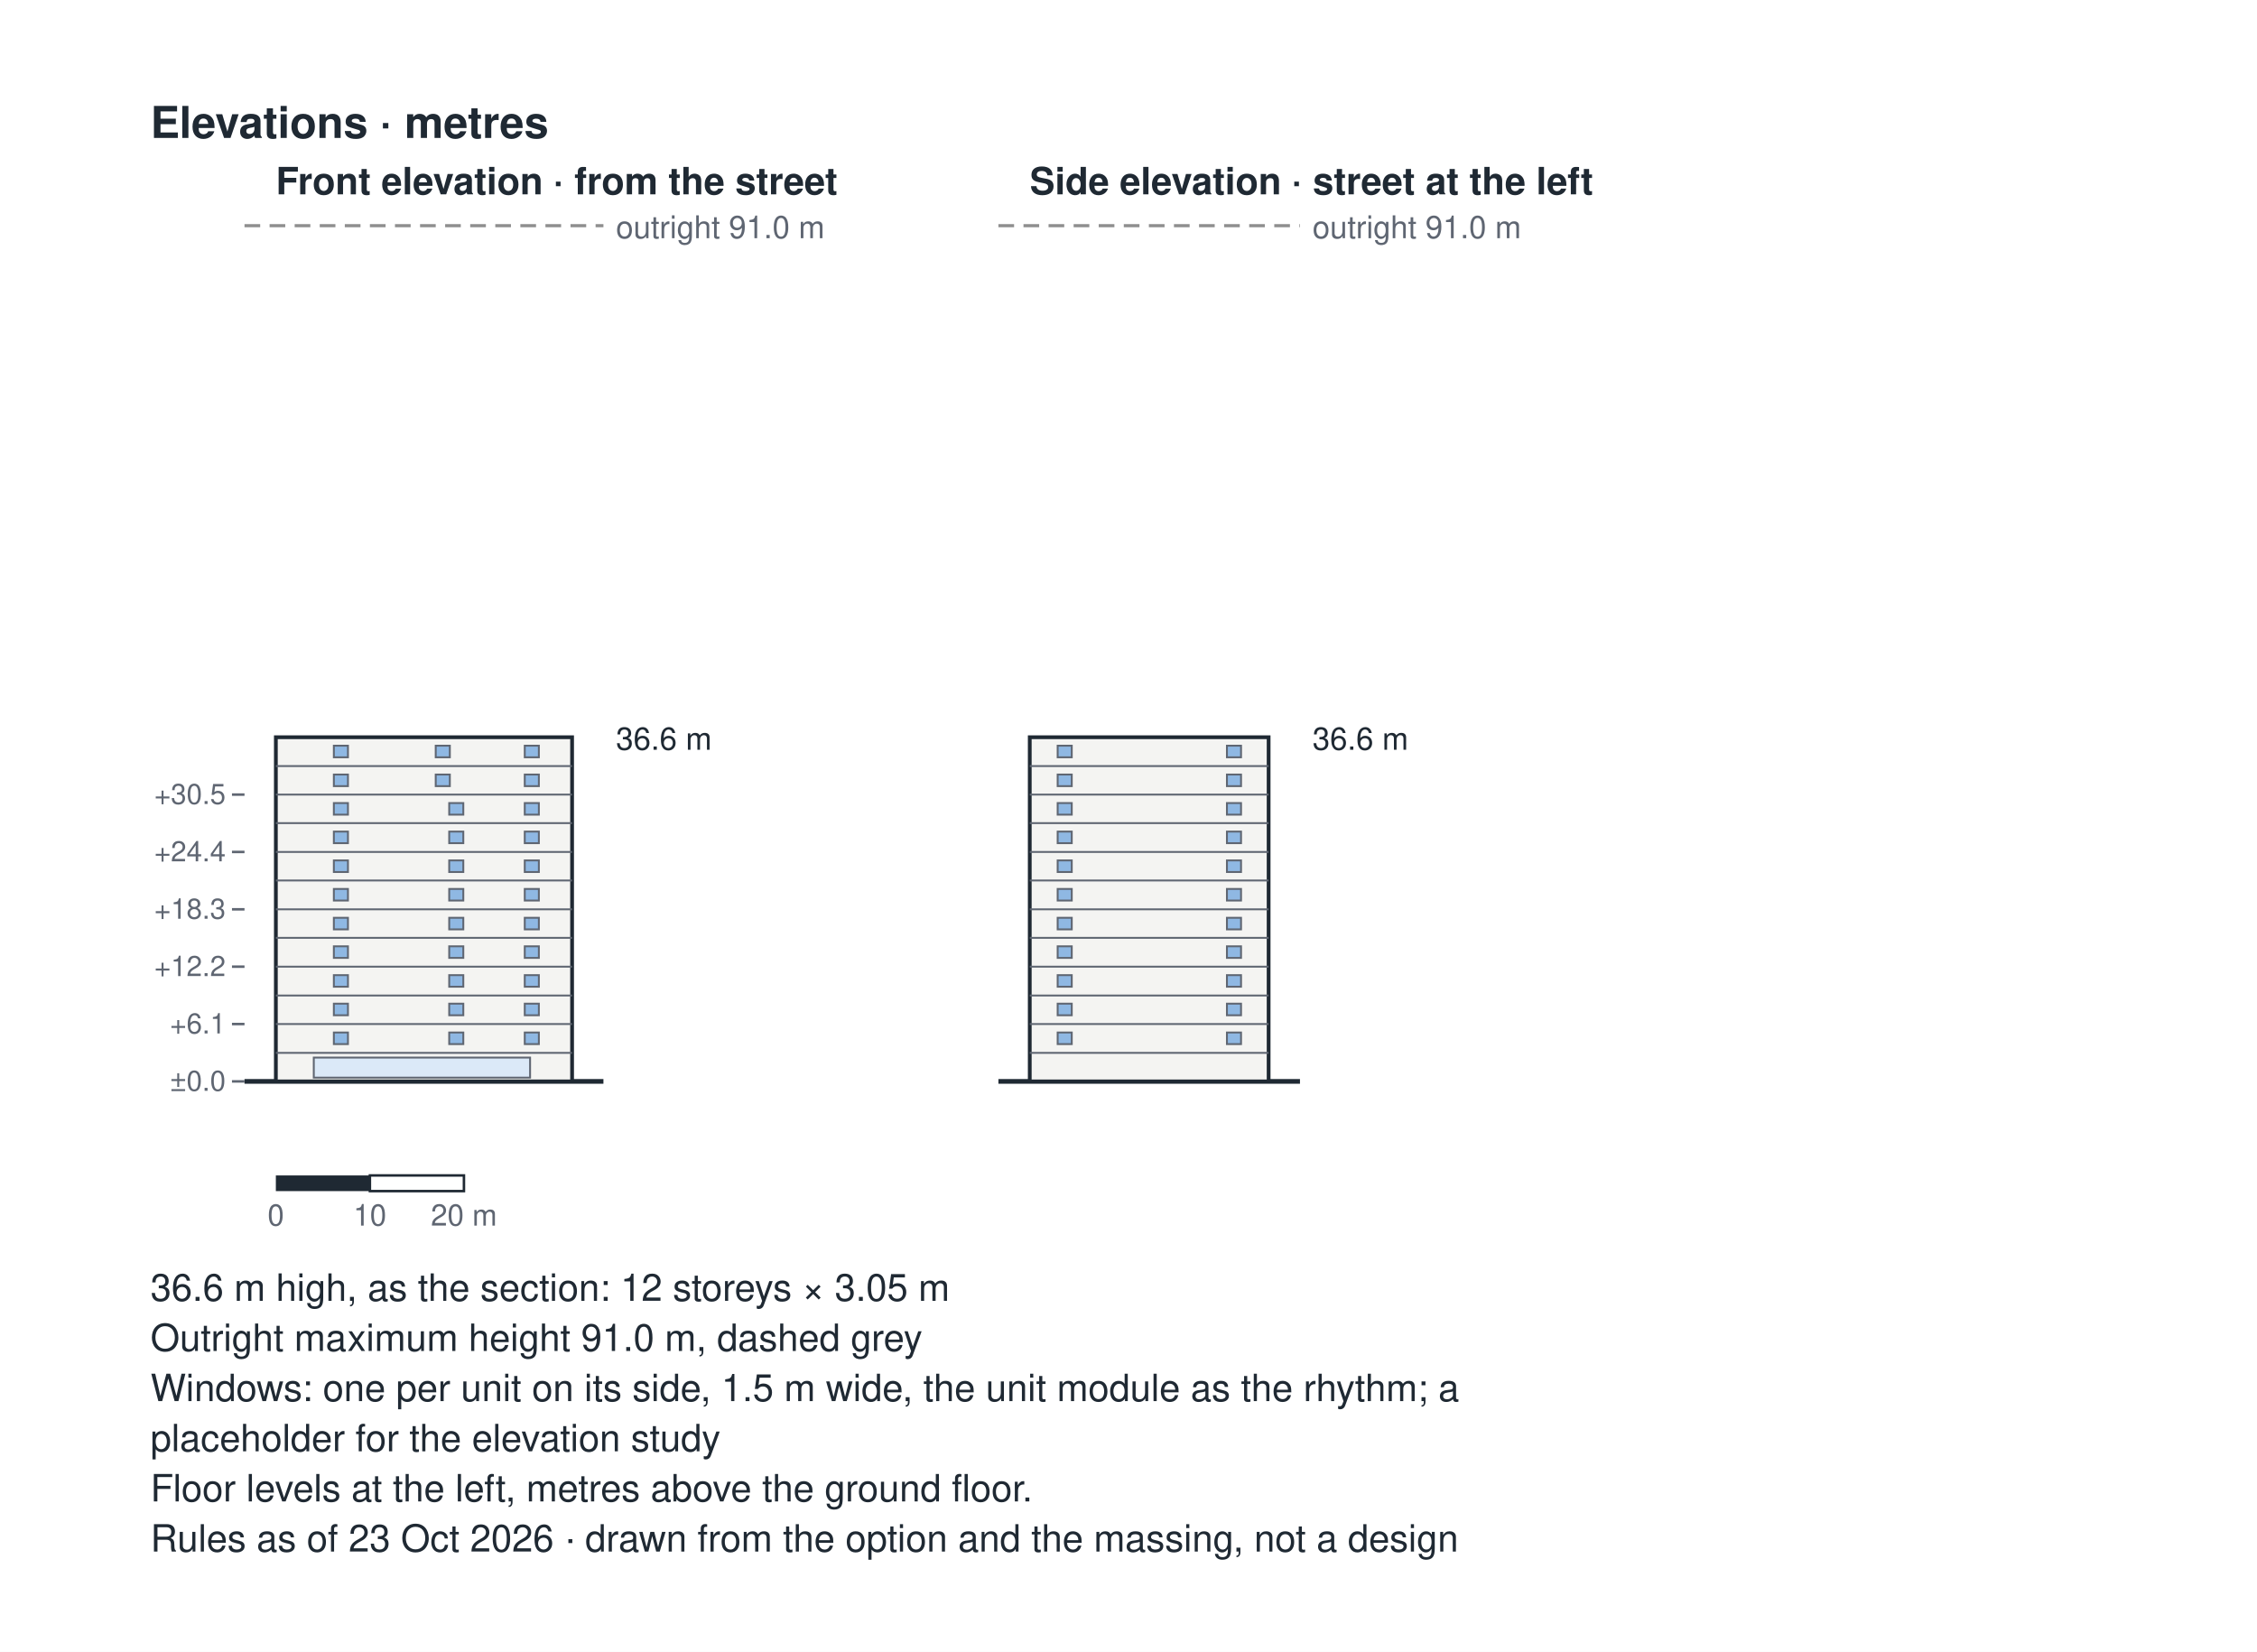
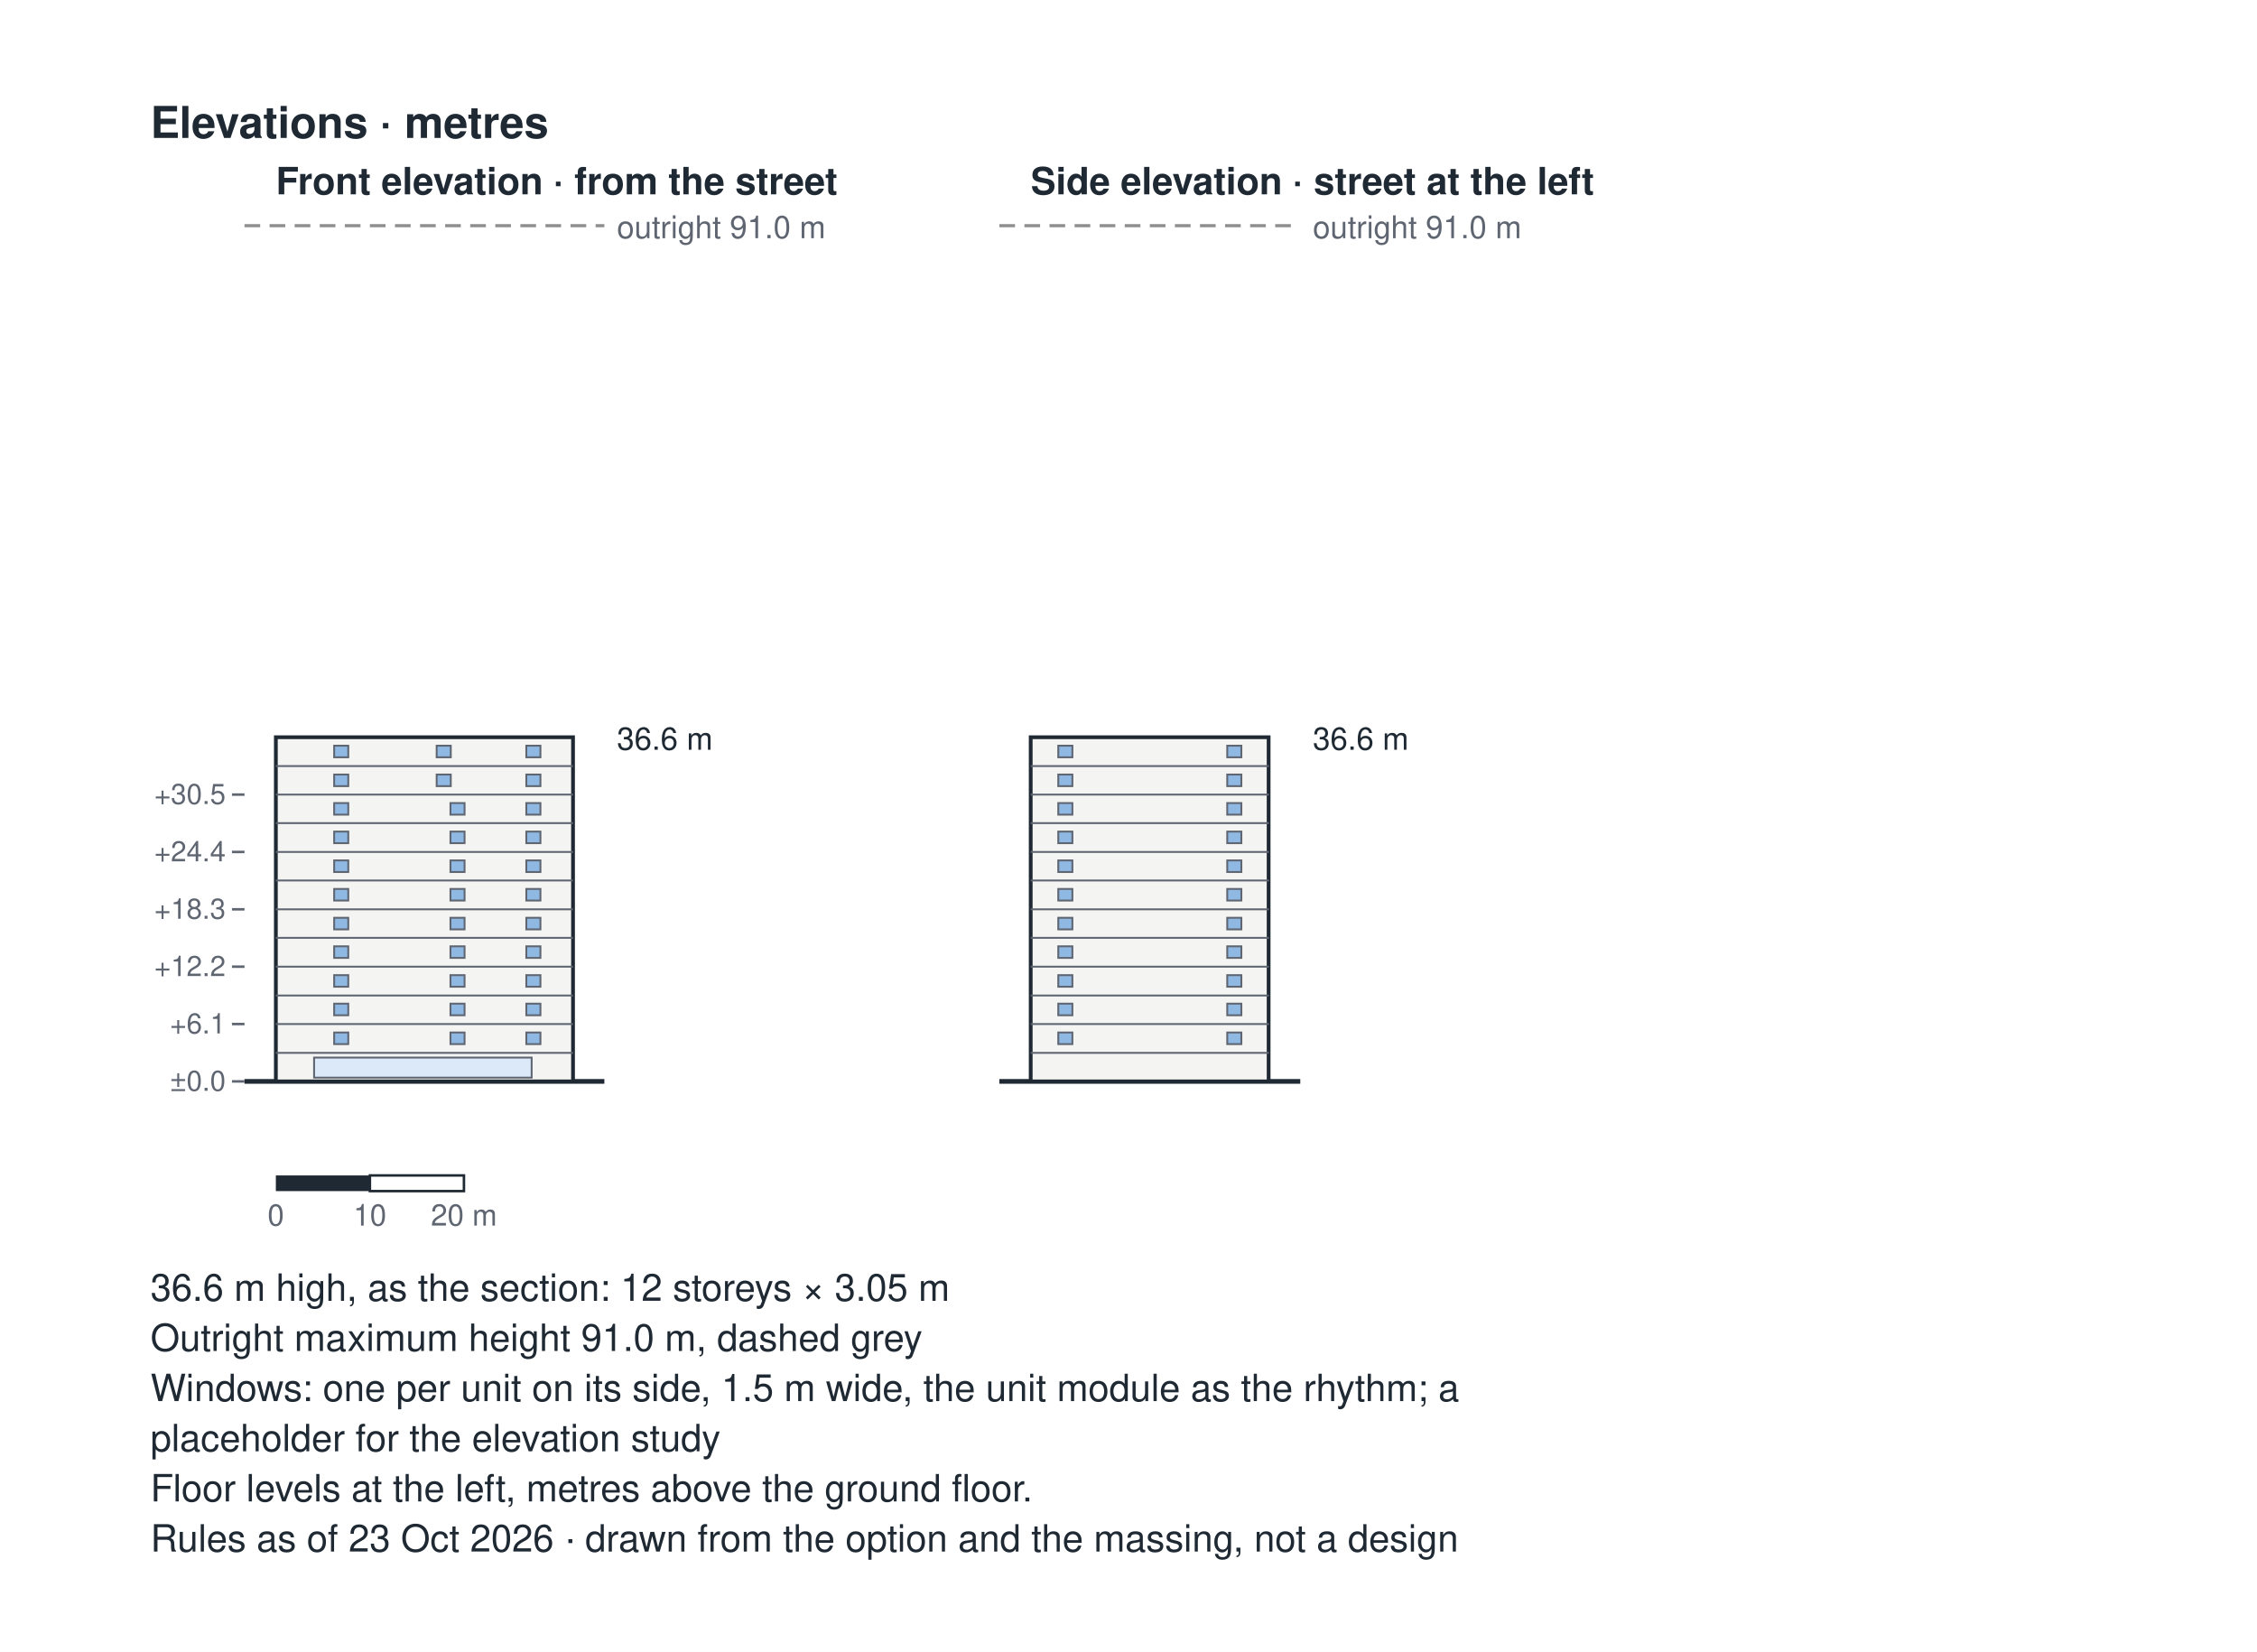
<svg xmlns="http://www.w3.org/2000/svg" width="720" height="527" viewBox="0 0 720 527" font-family="IBM Plex Sans, Helvetica, Arial, sans-serif" font-size="12" fill="#1f2933" role="img" aria-label="Preliminary elevations">
  <rect width="100%" height="100%" fill="#ffffff" />
  <text x="48" y="44" font-size="14" font-weight="600">Elevations · metres</text>
  <text x="88.0" y="62.0" font-size="12" font-weight="600">Front elevation · from the street</text>
-   <line x1="78.0" y1="345.0" x2="192.5" y2="345.0" stroke="#1f2933" stroke-width="1.5" />
-   <rect x="88.0" y="235.2" width="94.5" height="109.8" fill="#f4f4f2" stroke="#1f2933" stroke-width="1.2" />
-   <rect x="100.1" y="337.4" width="69.0" height="6.4" fill="#dbe9f8" stroke="#5f6672" stroke-width="0.6" />
-   <line x1="88.0" y1="335.9" x2="182.5" y2="335.9" stroke="#5f6672" stroke-width="0.6" />
-   <rect x="106.5" y="329.4" width="4.5" height="3.7" fill="#8fb8e3" stroke="#5f6672" stroke-width="0.6" />
-   <rect x="143.3" y="329.4" width="4.5" height="3.7" fill="#8fb8e3" stroke="#5f6672" stroke-width="0.6" />
-   <rect x="167.4" y="329.4" width="4.5" height="3.7" fill="#8fb8e3" stroke="#5f6672" stroke-width="0.6" />
-   <line x1="88.0" y1="326.7" x2="182.5" y2="326.7" stroke="#5f6672" stroke-width="0.6" />
-   <rect x="106.5" y="320.2" width="4.5" height="3.7" fill="#8fb8e3" stroke="#5f6672" stroke-width="0.6" />
-   <rect x="143.3" y="320.2" width="4.5" height="3.7" fill="#8fb8e3" stroke="#5f6672" stroke-width="0.6" />
-   <rect x="167.4" y="320.2" width="4.5" height="3.7" fill="#8fb8e3" stroke="#5f6672" stroke-width="0.6" />
-   <line x1="88.0" y1="317.6" x2="182.5" y2="317.6" stroke="#5f6672" stroke-width="0.6" />
-   <rect x="106.5" y="311.1" width="4.5" height="3.7" fill="#8fb8e3" stroke="#5f6672" stroke-width="0.6" />
-   <rect x="143.3" y="311.1" width="4.5" height="3.7" fill="#8fb8e3" stroke="#5f6672" stroke-width="0.6" />
-   <rect x="167.4" y="311.1" width="4.5" height="3.7" fill="#8fb8e3" stroke="#5f6672" stroke-width="0.6" />
-   <line x1="88.0" y1="308.4" x2="182.5" y2="308.4" stroke="#5f6672" stroke-width="0.6" />
-   <rect x="106.5" y="301.9" width="4.5" height="3.7" fill="#8fb8e3" stroke="#5f6672" stroke-width="0.6" />
-   <rect x="143.3" y="301.9" width="4.5" height="3.7" fill="#8fb8e3" stroke="#5f6672" stroke-width="0.6" />
-   <rect x="167.4" y="301.9" width="4.5" height="3.7" fill="#8fb8e3" stroke="#5f6672" stroke-width="0.6" />
-   <line x1="88.0" y1="299.2" x2="182.5" y2="299.2" stroke="#5f6672" stroke-width="0.6" />
-   <rect x="106.5" y="292.8" width="4.5" height="3.7" fill="#8fb8e3" stroke="#5f6672" stroke-width="0.6" />
-   <rect x="143.3" y="292.8" width="4.5" height="3.7" fill="#8fb8e3" stroke="#5f6672" stroke-width="0.6" />
-   <rect x="167.4" y="292.8" width="4.5" height="3.7" fill="#8fb8e3" stroke="#5f6672" stroke-width="0.6" />
-   <line x1="88.0" y1="290.1" x2="182.5" y2="290.1" stroke="#5f6672" stroke-width="0.6" />
-   <rect x="106.5" y="283.6" width="4.5" height="3.7" fill="#8fb8e3" stroke="#5f6672" stroke-width="0.6" />
-   <rect x="143.3" y="283.6" width="4.5" height="3.7" fill="#8fb8e3" stroke="#5f6672" stroke-width="0.6" />
-   <rect x="167.4" y="283.6" width="4.5" height="3.7" fill="#8fb8e3" stroke="#5f6672" stroke-width="0.6" />
-   <line x1="88.0" y1="280.9" x2="182.5" y2="280.9" stroke="#5f6672" stroke-width="0.6" />
-   <rect x="106.5" y="274.5" width="4.5" height="3.7" fill="#8fb8e3" stroke="#5f6672" stroke-width="0.6" />
-   <rect x="143.3" y="274.5" width="4.5" height="3.7" fill="#8fb8e3" stroke="#5f6672" stroke-width="0.6" />
-   <rect x="167.4" y="274.5" width="4.5" height="3.7" fill="#8fb8e3" stroke="#5f6672" stroke-width="0.6" />
-   <line x1="88.0" y1="271.8" x2="182.5" y2="271.8" stroke="#5f6672" stroke-width="0.6" />
-   <rect x="106.5" y="265.3" width="4.5" height="3.7" fill="#8fb8e3" stroke="#5f6672" stroke-width="0.6" />
-   <rect x="143.3" y="265.3" width="4.5" height="3.7" fill="#8fb8e3" stroke="#5f6672" stroke-width="0.6" />
-   <rect x="167.4" y="265.3" width="4.5" height="3.7" fill="#8fb8e3" stroke="#5f6672" stroke-width="0.6" />
-   <line x1="88.0" y1="262.6" x2="182.5" y2="262.6" stroke="#5f6672" stroke-width="0.6" />
-   <rect x="106.5" y="256.2" width="4.5" height="3.7" fill="#8fb8e3" stroke="#5f6672" stroke-width="0.6" />
-   <rect x="143.3" y="256.2" width="4.5" height="3.7" fill="#8fb8e3" stroke="#5f6672" stroke-width="0.6" />
-   <rect x="167.4" y="256.2" width="4.5" height="3.7" fill="#8fb8e3" stroke="#5f6672" stroke-width="0.6" />
-   <line x1="88.0" y1="253.5" x2="182.5" y2="253.5" stroke="#5f6672" stroke-width="0.6" />
-   <rect x="106.5" y="247.1" width="4.5" height="3.7" fill="#8fb8e3" stroke="#5f6672" stroke-width="0.6" />
-   <rect x="139.0" y="247.1" width="4.5" height="3.7" fill="#8fb8e3" stroke="#5f6672" stroke-width="0.6" />
-   <rect x="167.4" y="247.1" width="4.5" height="3.7" fill="#8fb8e3" stroke="#5f6672" stroke-width="0.6" />
-   <line x1="88.0" y1="244.4" x2="182.5" y2="244.4" stroke="#5f6672" stroke-width="0.6" />
-   <rect x="106.5" y="237.9" width="4.5" height="3.7" fill="#8fb8e3" stroke="#5f6672" stroke-width="0.6" />
-   <rect x="139.0" y="237.9" width="4.5" height="3.7" fill="#8fb8e3" stroke="#5f6672" stroke-width="0.6" />
-   <rect x="167.4" y="237.9" width="4.5" height="3.7" fill="#8fb8e3" stroke="#5f6672" stroke-width="0.6" />
-   <line x1="78.0" y1="72.0" x2="192.5" y2="72.0" stroke="#8e8e8e" stroke-width="1" stroke-dasharray="5 3" />
-   <text x="196.5" y="76.0" font-size="10" fill="#5f6672">outright 91.0 m</text>
-   <text x="196.5" y="239.2" font-size="10" fill="#1f2933">36.6 m</text>
-   <text x="328.5" y="62.0" font-size="12" font-weight="600">Side elevation · street at the left</text>
-   <line x1="318.5" y1="345.0" x2="414.7" y2="345.0" stroke="#1f2933" stroke-width="1.5" />
-   <rect x="328.5" y="235.2" width="76.2" height="109.8" fill="#f4f4f2" stroke="#1f2933" stroke-width="1.2" />
-   <line x1="328.5" y1="335.9" x2="404.7" y2="335.9" stroke="#5f6672" stroke-width="0.6" />
-   <rect x="337.4" y="329.4" width="4.5" height="3.7" fill="#8fb8e3" stroke="#5f6672" stroke-width="0.6" />
-   <rect x="391.4" y="329.4" width="4.5" height="3.7" fill="#8fb8e3" stroke="#5f6672" stroke-width="0.6" />
-   <line x1="328.5" y1="326.7" x2="404.7" y2="326.7" stroke="#5f6672" stroke-width="0.6" />
-   <rect x="337.4" y="320.2" width="4.5" height="3.7" fill="#8fb8e3" stroke="#5f6672" stroke-width="0.6" />
-   <rect x="391.4" y="320.2" width="4.5" height="3.7" fill="#8fb8e3" stroke="#5f6672" stroke-width="0.6" />
-   <line x1="328.5" y1="317.6" x2="404.7" y2="317.6" stroke="#5f6672" stroke-width="0.6" />
-   <rect x="337.4" y="311.1" width="4.5" height="3.7" fill="#8fb8e3" stroke="#5f6672" stroke-width="0.6" />
-   <rect x="391.4" y="311.1" width="4.5" height="3.7" fill="#8fb8e3" stroke="#5f6672" stroke-width="0.6" />
-   <line x1="328.5" y1="308.4" x2="404.7" y2="308.4" stroke="#5f6672" stroke-width="0.6" />
-   <rect x="337.4" y="301.9" width="4.5" height="3.7" fill="#8fb8e3" stroke="#5f6672" stroke-width="0.6" />
-   <rect x="391.4" y="301.9" width="4.5" height="3.7" fill="#8fb8e3" stroke="#5f6672" stroke-width="0.6" />
-   <line x1="328.5" y1="299.2" x2="404.7" y2="299.2" stroke="#5f6672" stroke-width="0.6" />
-   <rect x="337.4" y="292.8" width="4.5" height="3.7" fill="#8fb8e3" stroke="#5f6672" stroke-width="0.6" />
-   <rect x="391.4" y="292.8" width="4.5" height="3.7" fill="#8fb8e3" stroke="#5f6672" stroke-width="0.6" />
-   <line x1="328.5" y1="290.1" x2="404.7" y2="290.1" stroke="#5f6672" stroke-width="0.6" />
-   <rect x="337.4" y="283.6" width="4.5" height="3.7" fill="#8fb8e3" stroke="#5f6672" stroke-width="0.6" />
-   <rect x="391.4" y="283.6" width="4.5" height="3.7" fill="#8fb8e3" stroke="#5f6672" stroke-width="0.6" />
-   <line x1="328.5" y1="280.9" x2="404.7" y2="280.9" stroke="#5f6672" stroke-width="0.6" />
-   <rect x="337.4" y="274.5" width="4.5" height="3.7" fill="#8fb8e3" stroke="#5f6672" stroke-width="0.6" />
-   <rect x="391.4" y="274.5" width="4.5" height="3.7" fill="#8fb8e3" stroke="#5f6672" stroke-width="0.6" />
-   <line x1="328.5" y1="271.8" x2="404.7" y2="271.8" stroke="#5f6672" stroke-width="0.6" />
-   <rect x="337.4" y="265.3" width="4.5" height="3.7" fill="#8fb8e3" stroke="#5f6672" stroke-width="0.6" />
-   <rect x="391.4" y="265.3" width="4.5" height="3.7" fill="#8fb8e3" stroke="#5f6672" stroke-width="0.6" />
-   <line x1="328.5" y1="262.6" x2="404.7" y2="262.6" stroke="#5f6672" stroke-width="0.6" />
-   <rect x="337.4" y="256.2" width="4.5" height="3.7" fill="#8fb8e3" stroke="#5f6672" stroke-width="0.6" />
-   <rect x="391.4" y="256.2" width="4.5" height="3.7" fill="#8fb8e3" stroke="#5f6672" stroke-width="0.6" />
-   <line x1="328.5" y1="253.5" x2="404.7" y2="253.5" stroke="#5f6672" stroke-width="0.6" />
-   <rect x="337.4" y="247.1" width="4.5" height="3.7" fill="#8fb8e3" stroke="#5f6672" stroke-width="0.6" />
-   <rect x="391.4" y="247.1" width="4.5" height="3.7" fill="#8fb8e3" stroke="#5f6672" stroke-width="0.6" />
-   <line x1="328.5" y1="244.4" x2="404.7" y2="244.4" stroke="#5f6672" stroke-width="0.6" />
-   <rect x="337.4" y="237.9" width="4.5" height="3.7" fill="#8fb8e3" stroke="#5f6672" stroke-width="0.6" />
-   <rect x="391.4" y="237.9" width="4.5" height="3.7" fill="#8fb8e3" stroke="#5f6672" stroke-width="0.6" />
-   <line x1="318.5" y1="72.0" x2="414.7" y2="72.0" stroke="#8e8e8e" stroke-width="1" stroke-dasharray="5 3" />
-   <text x="418.7" y="76.0" font-size="10" fill="#5f6672">outright 91.0 m</text>
-   <text x="418.7" y="239.2" font-size="10" fill="#1f2933">36.6 m</text>
+   <line x1="78.0" y1="345.0" x2="192.8" y2="345.0" stroke="#1f2933" stroke-width="1.5" />
+   <rect x="88.0" y="235.2" width="94.8" height="109.8" fill="#f4f4f2" stroke="#1f2933" stroke-width="1.2" />
+   <rect x="100.2" y="337.4" width="69.4" height="6.4" fill="#dbe9f8" stroke="#5f6672" stroke-width="0.6" />
+   <line x1="88.0" y1="335.9" x2="182.8" y2="335.9" stroke="#5f6672" stroke-width="0.6" />
+   <rect x="106.6" y="329.4" width="4.5" height="3.7" fill="#8fb8e3" stroke="#5f6672" stroke-width="0.6" />
+   <rect x="143.7" y="329.4" width="4.5" height="3.7" fill="#8fb8e3" stroke="#5f6672" stroke-width="0.6" />
+   <rect x="167.9" y="329.4" width="4.5" height="3.7" fill="#8fb8e3" stroke="#5f6672" stroke-width="0.6" />
+   <line x1="88.0" y1="326.7" x2="182.8" y2="326.7" stroke="#5f6672" stroke-width="0.6" />
+   <rect x="106.6" y="320.2" width="4.5" height="3.7" fill="#8fb8e3" stroke="#5f6672" stroke-width="0.6" />
+   <rect x="143.7" y="320.2" width="4.5" height="3.7" fill="#8fb8e3" stroke="#5f6672" stroke-width="0.6" />
+   <rect x="167.9" y="320.2" width="4.5" height="3.7" fill="#8fb8e3" stroke="#5f6672" stroke-width="0.6" />
+   <line x1="88.0" y1="317.6" x2="182.8" y2="317.6" stroke="#5f6672" stroke-width="0.6" />
+   <rect x="106.6" y="311.1" width="4.5" height="3.7" fill="#8fb8e3" stroke="#5f6672" stroke-width="0.6" />
+   <rect x="143.7" y="311.1" width="4.5" height="3.7" fill="#8fb8e3" stroke="#5f6672" stroke-width="0.6" />
+   <rect x="167.9" y="311.1" width="4.5" height="3.7" fill="#8fb8e3" stroke="#5f6672" stroke-width="0.6" />
+   <line x1="88.0" y1="308.4" x2="182.8" y2="308.4" stroke="#5f6672" stroke-width="0.6" />
+   <rect x="106.6" y="301.9" width="4.5" height="3.7" fill="#8fb8e3" stroke="#5f6672" stroke-width="0.6" />
+   <rect x="143.7" y="301.9" width="4.5" height="3.7" fill="#8fb8e3" stroke="#5f6672" stroke-width="0.6" />
+   <rect x="167.9" y="301.9" width="4.5" height="3.7" fill="#8fb8e3" stroke="#5f6672" stroke-width="0.6" />
+   <line x1="88.0" y1="299.2" x2="182.8" y2="299.2" stroke="#5f6672" stroke-width="0.6" />
+   <rect x="106.6" y="292.8" width="4.5" height="3.7" fill="#8fb8e3" stroke="#5f6672" stroke-width="0.6" />
+   <rect x="143.7" y="292.8" width="4.5" height="3.7" fill="#8fb8e3" stroke="#5f6672" stroke-width="0.6" />
+   <rect x="167.9" y="292.8" width="4.5" height="3.7" fill="#8fb8e3" stroke="#5f6672" stroke-width="0.6" />
+   <line x1="88.0" y1="290.1" x2="182.8" y2="290.1" stroke="#5f6672" stroke-width="0.6" />
+   <rect x="106.6" y="283.6" width="4.5" height="3.7" fill="#8fb8e3" stroke="#5f6672" stroke-width="0.6" />
+   <rect x="143.7" y="283.6" width="4.5" height="3.7" fill="#8fb8e3" stroke="#5f6672" stroke-width="0.6" />
+   <rect x="167.9" y="283.6" width="4.5" height="3.7" fill="#8fb8e3" stroke="#5f6672" stroke-width="0.6" />
+   <line x1="88.0" y1="280.9" x2="182.8" y2="280.9" stroke="#5f6672" stroke-width="0.6" />
+   <rect x="106.6" y="274.5" width="4.5" height="3.7" fill="#8fb8e3" stroke="#5f6672" stroke-width="0.6" />
+   <rect x="143.7" y="274.5" width="4.5" height="3.7" fill="#8fb8e3" stroke="#5f6672" stroke-width="0.6" />
+   <rect x="167.9" y="274.5" width="4.5" height="3.7" fill="#8fb8e3" stroke="#5f6672" stroke-width="0.6" />
+   <line x1="88.0" y1="271.8" x2="182.8" y2="271.8" stroke="#5f6672" stroke-width="0.6" />
+   <rect x="106.6" y="265.3" width="4.5" height="3.7" fill="#8fb8e3" stroke="#5f6672" stroke-width="0.6" />
+   <rect x="143.7" y="265.3" width="4.5" height="3.7" fill="#8fb8e3" stroke="#5f6672" stroke-width="0.6" />
+   <rect x="167.9" y="265.3" width="4.5" height="3.7" fill="#8fb8e3" stroke="#5f6672" stroke-width="0.6" />
+   <line x1="88.0" y1="262.6" x2="182.8" y2="262.6" stroke="#5f6672" stroke-width="0.6" />
+   <rect x="106.6" y="256.2" width="4.5" height="3.7" fill="#8fb8e3" stroke="#5f6672" stroke-width="0.6" />
+   <rect x="143.7" y="256.2" width="4.5" height="3.7" fill="#8fb8e3" stroke="#5f6672" stroke-width="0.6" />
+   <rect x="167.9" y="256.2" width="4.5" height="3.7" fill="#8fb8e3" stroke="#5f6672" stroke-width="0.6" />
+   <line x1="88.0" y1="253.5" x2="182.8" y2="253.5" stroke="#5f6672" stroke-width="0.6" />
+   <rect x="106.6" y="247.1" width="4.5" height="3.7" fill="#8fb8e3" stroke="#5f6672" stroke-width="0.6" />
+   <rect x="139.3" y="247.1" width="4.5" height="3.7" fill="#8fb8e3" stroke="#5f6672" stroke-width="0.6" />
+   <rect x="167.9" y="247.1" width="4.5" height="3.7" fill="#8fb8e3" stroke="#5f6672" stroke-width="0.6" />
+   <line x1="88.0" y1="244.4" x2="182.8" y2="244.4" stroke="#5f6672" stroke-width="0.6" />
+   <rect x="106.6" y="237.9" width="4.5" height="3.7" fill="#8fb8e3" stroke="#5f6672" stroke-width="0.6" />
+   <rect x="139.3" y="237.9" width="4.5" height="3.7" fill="#8fb8e3" stroke="#5f6672" stroke-width="0.6" />
+   <rect x="167.9" y="237.9" width="4.5" height="3.7" fill="#8fb8e3" stroke="#5f6672" stroke-width="0.6" />
+   <line x1="78.0" y1="72.0" x2="192.8" y2="72.0" stroke="#8e8e8e" stroke-width="1" stroke-dasharray="5 3" />
+   <text x="196.8" y="76.0" font-size="10" fill="#5f6672">outright 91.0 m</text>
+   <text x="196.8" y="239.2" font-size="10" fill="#1f2933">36.6 m</text>
+   <text x="328.8" y="62.0" font-size="12" font-weight="600">Side elevation · street at the left</text>
+   <line x1="318.8" y1="345.0" x2="414.8" y2="345.0" stroke="#1f2933" stroke-width="1.5" />
+   <rect x="328.8" y="235.2" width="75.9" height="109.8" fill="#f4f4f2" stroke="#1f2933" stroke-width="1.2" />
+   <line x1="328.8" y1="335.9" x2="404.8" y2="335.9" stroke="#5f6672" stroke-width="0.6" />
+   <rect x="337.6" y="329.4" width="4.5" height="3.7" fill="#8fb8e3" stroke="#5f6672" stroke-width="0.6" />
+   <rect x="391.5" y="329.4" width="4.5" height="3.7" fill="#8fb8e3" stroke="#5f6672" stroke-width="0.6" />
+   <line x1="328.8" y1="326.7" x2="404.8" y2="326.7" stroke="#5f6672" stroke-width="0.6" />
+   <rect x="337.6" y="320.2" width="4.5" height="3.7" fill="#8fb8e3" stroke="#5f6672" stroke-width="0.6" />
+   <rect x="391.5" y="320.2" width="4.5" height="3.7" fill="#8fb8e3" stroke="#5f6672" stroke-width="0.6" />
+   <line x1="328.8" y1="317.6" x2="404.8" y2="317.6" stroke="#5f6672" stroke-width="0.6" />
+   <rect x="337.6" y="311.1" width="4.5" height="3.7" fill="#8fb8e3" stroke="#5f6672" stroke-width="0.6" />
+   <rect x="391.5" y="311.1" width="4.5" height="3.7" fill="#8fb8e3" stroke="#5f6672" stroke-width="0.6" />
+   <line x1="328.8" y1="308.4" x2="404.8" y2="308.4" stroke="#5f6672" stroke-width="0.6" />
+   <rect x="337.6" y="301.9" width="4.5" height="3.7" fill="#8fb8e3" stroke="#5f6672" stroke-width="0.6" />
+   <rect x="391.5" y="301.9" width="4.5" height="3.7" fill="#8fb8e3" stroke="#5f6672" stroke-width="0.6" />
+   <line x1="328.8" y1="299.2" x2="404.8" y2="299.2" stroke="#5f6672" stroke-width="0.6" />
+   <rect x="337.6" y="292.8" width="4.5" height="3.7" fill="#8fb8e3" stroke="#5f6672" stroke-width="0.6" />
+   <rect x="391.5" y="292.8" width="4.5" height="3.7" fill="#8fb8e3" stroke="#5f6672" stroke-width="0.6" />
+   <line x1="328.8" y1="290.1" x2="404.8" y2="290.1" stroke="#5f6672" stroke-width="0.6" />
+   <rect x="337.6" y="283.6" width="4.5" height="3.7" fill="#8fb8e3" stroke="#5f6672" stroke-width="0.6" />
+   <rect x="391.5" y="283.6" width="4.5" height="3.7" fill="#8fb8e3" stroke="#5f6672" stroke-width="0.6" />
+   <line x1="328.8" y1="280.9" x2="404.8" y2="280.9" stroke="#5f6672" stroke-width="0.6" />
+   <rect x="337.6" y="274.5" width="4.5" height="3.7" fill="#8fb8e3" stroke="#5f6672" stroke-width="0.6" />
+   <rect x="391.5" y="274.5" width="4.5" height="3.7" fill="#8fb8e3" stroke="#5f6672" stroke-width="0.6" />
+   <line x1="328.8" y1="271.8" x2="404.8" y2="271.8" stroke="#5f6672" stroke-width="0.6" />
+   <rect x="337.6" y="265.3" width="4.5" height="3.7" fill="#8fb8e3" stroke="#5f6672" stroke-width="0.6" />
+   <rect x="391.5" y="265.3" width="4.5" height="3.7" fill="#8fb8e3" stroke="#5f6672" stroke-width="0.6" />
+   <line x1="328.8" y1="262.6" x2="404.8" y2="262.6" stroke="#5f6672" stroke-width="0.6" />
+   <rect x="337.6" y="256.2" width="4.5" height="3.7" fill="#8fb8e3" stroke="#5f6672" stroke-width="0.6" />
+   <rect x="391.5" y="256.2" width="4.5" height="3.7" fill="#8fb8e3" stroke="#5f6672" stroke-width="0.6" />
+   <line x1="328.8" y1="253.5" x2="404.8" y2="253.5" stroke="#5f6672" stroke-width="0.6" />
+   <rect x="337.6" y="247.1" width="4.5" height="3.7" fill="#8fb8e3" stroke="#5f6672" stroke-width="0.6" />
+   <rect x="391.5" y="247.1" width="4.5" height="3.7" fill="#8fb8e3" stroke="#5f6672" stroke-width="0.6" />
+   <line x1="328.8" y1="244.4" x2="404.8" y2="244.4" stroke="#5f6672" stroke-width="0.6" />
+   <rect x="337.6" y="237.9" width="4.5" height="3.7" fill="#8fb8e3" stroke="#5f6672" stroke-width="0.6" />
+   <rect x="391.5" y="237.9" width="4.5" height="3.7" fill="#8fb8e3" stroke="#5f6672" stroke-width="0.6" />
+   <line x1="318.8" y1="72.0" x2="414.8" y2="72.0" stroke="#8e8e8e" stroke-width="1" stroke-dasharray="5 3" />
+   <text x="418.8" y="76.0" font-size="10" fill="#5f6672">outright 91.0 m</text>
+   <text x="418.8" y="239.2" font-size="10" fill="#1f2933">36.6 m</text>
  <line x1="74.0" y1="345.0" x2="78.0" y2="345.0" stroke="#5f6672" stroke-width="0.8" />
  <text x="72.0" y="348.0" font-size="9" text-anchor="end" fill="#5f6672">±0.0</text>
  <line x1="74.0" y1="326.7" x2="78.0" y2="326.7" stroke="#5f6672" stroke-width="0.8" />
  <text x="72.0" y="329.7" font-size="9" text-anchor="end" fill="#5f6672">+6.1</text>
  <line x1="74.0" y1="308.4" x2="78.0" y2="308.4" stroke="#5f6672" stroke-width="0.8" />
  <text x="72.0" y="311.4" font-size="9" text-anchor="end" fill="#5f6672">+12.2</text>
  <line x1="74.0" y1="290.1" x2="78.0" y2="290.1" stroke="#5f6672" stroke-width="0.8" />
  <text x="72.0" y="293.1" font-size="9" text-anchor="end" fill="#5f6672">+18.3</text>
  <line x1="74.0" y1="271.8" x2="78.0" y2="271.8" stroke="#5f6672" stroke-width="0.8" />
  <text x="72.0" y="274.8" font-size="9" text-anchor="end" fill="#5f6672">+24.4</text>
  <line x1="74.0" y1="253.5" x2="78.0" y2="253.5" stroke="#5f6672" stroke-width="0.8" />
  <text x="72.0" y="256.5" font-size="9" text-anchor="end" fill="#5f6672">+30.5</text>
  <rect x="88.0" y="375.0" width="30.0" height="5" fill="#1f2933" />
  <rect x="118.0" y="375.0" width="30.0" height="5" fill="#ffffff" stroke="#1f2933" stroke-width="0.8" />
  <text x="88.0" y="391.0" font-size="9.5" text-anchor="middle" fill="#5f6672">0</text>
  <text x="118.0" y="391.0" font-size="9.5" text-anchor="middle" fill="#5f6672">10</text>
  <text x="148.0" y="391.0" font-size="9.5" text-anchor="middle" fill="#5f6672">20 m</text>
  <text x="48.0" y="415.0" font-size="12" fill="#1f2933">36.6 m high, as the section: 12 storeys × 3.05 m</text>
  <text x="48.0" y="431.0" font-size="12" fill="#1f2933">Outright maximum height 91.0 m, dashed grey</text>
  <text x="48.0" y="447.0" font-size="12" fill="#1f2933">Windows: one per unit on its side, 1.5 m wide, the unit module as the rhythm; a</text>
  <text x="48.0" y="463.0" font-size="12" fill="#1f2933">placeholder for the elevation study</text>
  <text x="48.0" y="479.0" font-size="12" fill="#1f2933">Floor levels at the left, metres above the ground floor.</text>
  <text x="48.0" y="495.0" font-size="12" fill="#1f2933">Rules as of 23 Oct 2026 · drawn from the option and the massing, not a design</text>
</svg>
